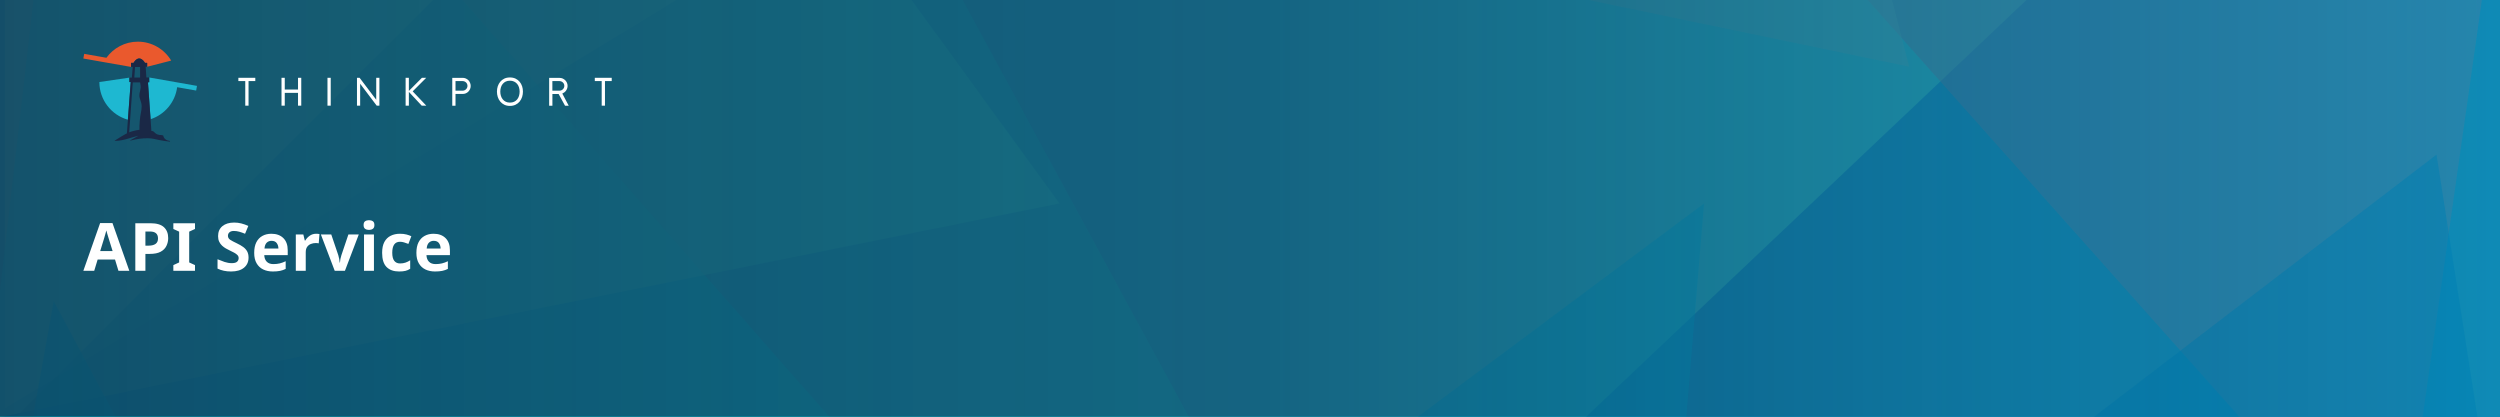
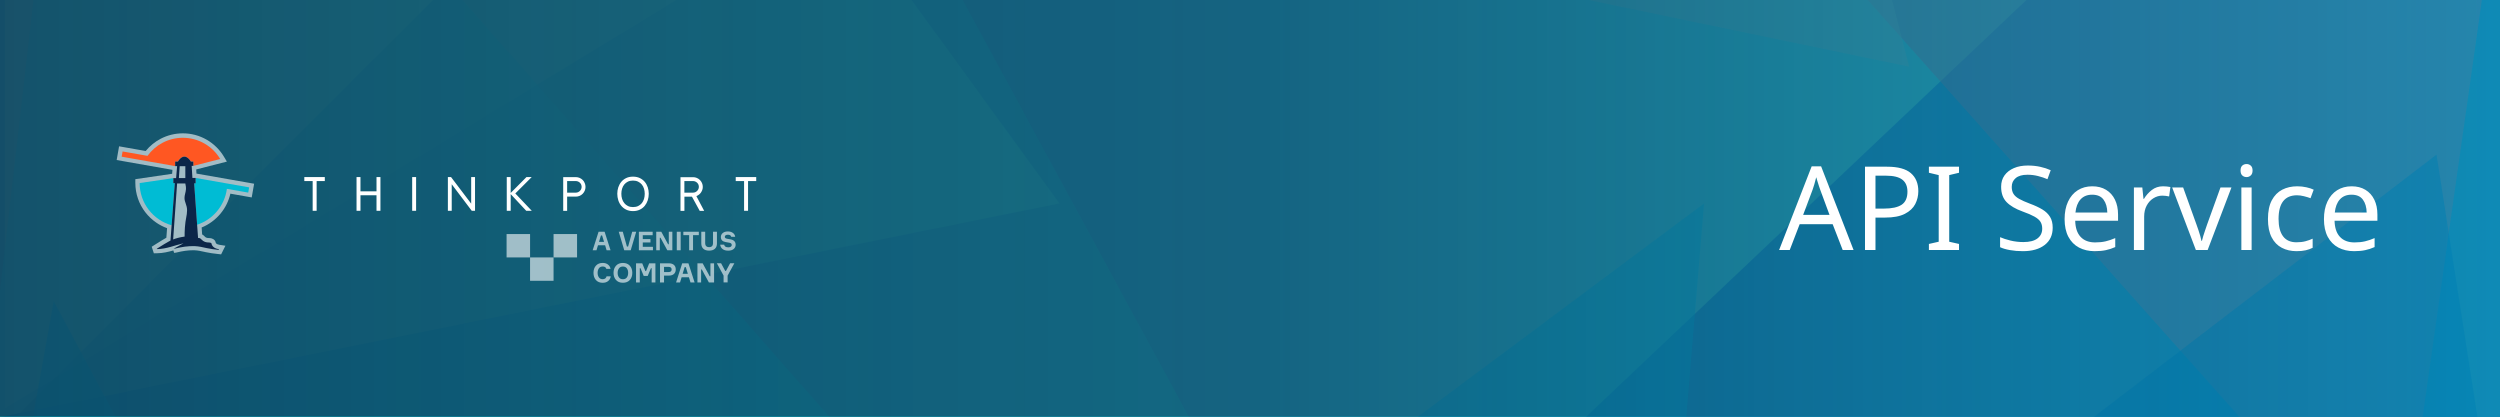
<svg xmlns="http://www.w3.org/2000/svg" width="1200" height="200" viewBox="0 0 1200 200" fill="none">
  <defs>
    <style>
  @keyframes rotate1 { from { transform: rotate(0deg); } to { transform: rotate(360deg); } }
  @keyframes rotate2 { from { transform: rotate(0deg); } to { transform: rotate(-360deg); } }
  @keyframes colorShift {
    0% { fill-opacity: 0.2; }
    25% { fill-opacity: 0.8; }
    50% { fill-opacity: 0.2; }
    75% { fill-opacity: 0.8; }
    100% { fill-opacity: 0.2; }
  }
  @keyframes zoom {
    0% { transform: scale(1); }
    50% { transform: scale(1.2); }
    100% { transform: scale(1); }
  }
  /* Gruppe 1 - Startet sofort */
  .polygon-1 { animation: rotate1 270s linear infinite, colorShift 36s ease-in-out infinite, zoom 54s ease-in-out infinite; transform-origin: center; }
  .polygon-2 { animation: rotate2 270s linear infinite, colorShift 36s ease-in-out infinite, zoom 54s ease-in-out infinite; transform-origin: center; animation-delay: 3s; }
  .polygon-3 { animation: rotate1 270s linear infinite, colorShift 36s ease-in-out infinite, zoom 54s ease-in-out infinite; transform-origin: center; animation-delay: 6s; }
  
  /* Gruppe 2 - Startet nach 2s */
  .polygon-4 { animation: rotate2 270s linear infinite, colorShift 36s ease-in-out infinite, zoom 54s ease-in-out infinite; transform-origin: center; animation-delay: 9s; }
  .polygon-5 { animation: rotate1 270s linear infinite, colorShift 36s ease-in-out infinite, zoom 54s ease-in-out infinite; transform-origin: center; animation-delay: 12s; }
  .polygon-6 { animation: rotate2 270s linear infinite, colorShift 36s ease-in-out infinite, zoom 54s ease-in-out infinite; transform-origin: center; animation-delay: 15s; }
  
  /* Gruppe 3 - Startet nach 4s */
  .polygon-7 { animation: rotate1 270s linear infinite, colorShift 36s ease-in-out infinite, zoom 54s ease-in-out infinite; transform-origin: center; animation-delay: 18s; }
  .polygon-8 { animation: rotate2 270s linear infinite, colorShift 36s ease-in-out infinite, zoom 54s ease-in-out infinite; transform-origin: center; animation-delay: 21s; }
  .polygon-9 { animation: rotate1 270s linear infinite, colorShift 36s ease-in-out infinite, zoom 54s ease-in-out infinite; transform-origin: center; animation-delay: 24s; }
  
  /* Gruppe 4 - Startet nach 6s */
  .polygon-10 { animation: rotate2 270s linear infinite, colorShift 36s ease-in-out infinite, zoom 54s ease-in-out infinite; transform-origin: center; animation-delay: 27s; }
  .polygon-11 { animation: rotate1 270s linear infinite, colorShift 36s ease-in-out infinite, zoom 54s ease-in-out infinite; transform-origin: center; animation-delay: 30s; }
  .polygon-12 { animation: rotate2 270s linear infinite, colorShift 36s ease-in-out infinite, zoom 54s ease-in-out infinite; transform-origin: center; animation-delay: 33s; }
</style>
    <linearGradient id="readmeOverlay" x1="0" x2="1" y1="0" y2="0" gradientUnits="objectBoundingBox">
      <stop offset="0" stop-color="#0B2649" stop-opacity="0.72" />
      <stop offset="0.5" stop-color="#0B2649" stop-opacity="0.5" />
      <stop offset="1" stop-color="#0B2649" stop-opacity="0" />
    </linearGradient>
+     <defs>
+       <clipPath id="readme-clip0_201_144">
+         <rect width="1480" height="347" fill="white" />
+       </clipPath>
+       <clipPath id="readme-clip1_201_144">
+         <rect width="318" height="280" fill="white" />
+       </clipPath>
+     </defs>
  </defs>
  <g transform="translate(600,100) scale(1.171875) translate(-512,-512)">
    <rect x="0" y="0" width="1024" height="1024" fill="#1ea1b9" />
    <g transform="scale(4) translate(0.5 0.5)">
      <polygon class="polygon-1" fill="#57c8b9" fill-opacity="0.502" points="0,0 268,-15 0,148" />
      <polygon class="polygon-2" fill="#0077b4" fill-opacity="0.502" points="257,271 260,56 54,251" />
      <polygon class="polygon-3" fill="#00c4d1" fill-opacity="0.502" points="-16,271 8,62 162,237" />
      <polygon class="polygon-4" fill="#3f82a3" fill-opacity="0.502" points="245,167 105,10 271,-16" />
      <polygon class="polygon-5" fill="#36cbc0" fill-opacity="0.502" points="-16,152 108,127 4,-16" />
      <polygon class="polygon-6" fill="#0081b5" fill-opacity="0.502" points="87,246 271,263 249,122" />
      <polygon class="polygon-7" fill="#53c3bb" fill-opacity="0.502" points="163,11 -9,61 4,-16" />
      <polygon class="polygon-8" fill="#009ec3" fill-opacity="0.502" points="174,127 162,271 13,247" />
      <polygon class="polygon-9" fill="#369db2" fill-opacity="0.502" points="162,-16 195,113 94,92" />
      <polygon class="polygon-10" fill="#16b6bf" fill-opacity="0.502" points="130,165 -16,166 79,71" />
      <polygon class="polygon-11" fill="#02c0d2" fill-opacity="0.502" points="74,266 5,137 -16,254" />
      <polygon class="polygon-12" fill="#4484a4" fill-opacity="0.502" points="271,77 187,21 252,-16" />
    </g>
  </g>
  <rect width="1200" height="200" fill="url(#readmeOverlay)" />
-   <g transform="translate(40, 20) scale(0.1714286)" fill="none">
-     <path fill="#FFFFFF" d="M820.1 162.6l-46.4-61.2-.2-.2h-7.3v78h8.9v-61.4l46.2 61.2.1.2h7.6v-78h-8.9zM683.6 101.2h9.1v78h-9.1zM601.1 134.1H564v-32.9h-9.1v78h9.1v-35.9h37.1v35.9h9.1v-78h-9.1zM434.1 110.4h19.3v68.8h9.2v-68.8h18.9v-9.2h-47.4zM960.1 101.2H948l-36.5 36.7v-36.7h-9.1v78h9.1v-38.6l35.9 38.5.1.1h12.8l-38.1-40.1zM1346.6 142.1c1.9-1.4 3.6-3 4.9-4.9 1.3-1.9 2.4-4 3.2-6.2.8-2.3 1.2-4.7 1.2-7.1 0-3.1-.6-6.1-1.8-8.8-1.2-2.7-2.8-5.1-4.8-7.1s-4.4-3.6-7.1-4.8c-2.7-1.2-5.7-1.8-8.7-1.8h-29.2v78h9.1v-32.9h17.4l18 32.9h10.3l-18-34.1c1.9-.9 3.8-1.9 5.5-3.2zm.2-18.3c0 1.8-.4 3.6-1.1 5.2-.7 1.6-1.7 3-2.9 4.2-1.2 1.2-2.6 2.2-4.2 2.9-1.6.7-3.4 1.1-5.2 1.1h-20.1v-26.8h20.1c1.8 0 3.6.4 5.2 1.1 1.6.7 3.1 1.7 4.3 2.9 1.2 1.2 2.2 2.6 2.9 4.2.6 1.7 1 3.4 1 5.2zM1432.1 101.2v9.2h19.3v68.8h9.2v-68.8h18.9v-9.2zM1221.7 112.3c-3-3.6-6.9-6.6-11.4-8.8-4.6-2.2-9.9-3.3-15.9-3.3s-11.3 1.1-15.8 3.3c-4.5 2.2-8.3 5.1-11.3 8.8-3 3.6-5.3 7.9-6.9 12.6-1.5 4.7-2.3 9.7-2.3 14.9 0 5.2.8 10.2 2.3 15 1.5 4.8 3.8 9.1 6.9 12.8 3 3.7 6.8 6.7 11.3 8.9 4.5 2.2 9.8 3.4 15.8 3.4s11.3-1.1 15.9-3.4c4.6-2.2 8.4-5.2 11.4-8.9s5.3-8 6.9-12.8c1.5-4.8 2.3-9.8 2.3-15 0-5.2-.8-10.2-2.3-14.9-1.6-4.7-3.9-9-6.9-12.6zm-.1 27.6c0 4.2-.6 8.2-1.7 11.9-1.1 3.7-2.9 7-5.1 9.8-2.3 2.8-5.1 5-8.5 6.6s-7.4 2.4-11.9 2.4c-4.4 0-8.4-.8-11.7-2.5-3.3-1.6-6.2-3.9-8.4-6.7-2.3-2.8-4-6.1-5.1-9.8-1.2-3.7-1.7-7.7-1.7-11.8s.6-8.1 1.7-11.8c1.1-3.7 2.9-7 5.1-9.7 2.3-2.8 5.1-5 8.4-6.6 3.3-1.6 7.3-2.4 11.7-2.4 4.5 0 8.5.8 11.9 2.5 3.4 1.6 6.2 3.9 8.5 6.6 2.3 2.8 4 6 5.1 9.7 1.1 3.7 1.7 7.7 1.7 11.8zM1078.1 107.9c-2-2-4.4-3.6-7.1-4.8-2.7-1.2-5.7-1.8-8.7-1.8H1033v78h9.1v-32.9h20.1c3.1 0 6-.6 8.7-1.7s5.1-2.8 7.1-4.8 3.6-4.4 4.8-7.1c1.2-2.7 1.8-5.7 1.8-8.8s-.6-6.1-1.8-8.8c-1.1-2.9-2.7-5.3-4.7-7.3zm-2.5 15.9c0 1.8-.4 3.6-1.1 5.2-.7 1.6-1.7 3-2.9 4.2-1.2 1.2-2.6 2.2-4.2 2.9-1.6.7-3.4 1.1-5.2 1.1h-20.1v-26.8h20.1c1.8 0 3.6.4 5.2 1.1 1.6.7 3.1 1.7 4.3 2.9 1.2 1.2 2.2 2.6 2.9 4.2.6 1.7 1 3.4 1 5.2z" />
-     <path fill="none" d="M158.9 71h-14.1l-2 29.6h16.1zM157.8 224.2c1.4-22.2 5.5-29.7 5.5-43.2 0-13.5-6.4-19.8-6.4-30.6 0-7.9 2.8-12.6 3.7-22.6.3-2.7-.3-7.4-1.7-13.9h-20.5l-9.9 139.8c7.2-2.8 16.7-5.5 28.6-7.1-.1-6.2.2-13.7.7-22.4z" />
-     <path fill="#1eb8d1" d="M130.9 220.1v-.4.4z" />
-     <path fill="#ea592d" d="M133.6 59.4h6.9c17.1-27.7 32.2 0 32.2 0h6.1v10.8L246 53c-19-31.8-53.7-53-93.3-53-36.2 0-68.3 17.8-88.1 45.1l-62.2-11L0 47.2l133.6 23.5V59.4z" />
-     <path fill="#1eb8d1" d="M184.6 100.3v13.4H181l7.4 103.4c39.3-12.9 68.8-47.5 74.3-89.6l53.2 9.4 2.3-13.1-133.6-23.5zM124.7 218.5l7.9-105.3H129v-12.5L44.9 113c0 50.2 33.7 92.6 79.8 105.5z" />
-     <path fill="#1a2846" d="M223.9 263.4c-.2-.9-3.4-1.9-5.2-1.9-8 .2-14.3-2-19.2-7.2-2.2-2.4-4.7-4.7-8.9-4.2l-9.7-136.4h3.6v-13.4h-8l-1.9-30.1h4.1V59.4h-6.1s-15.1-27.7-32.2 0h-6.9v11.3h4.8l-2.5 30H129v12.5h3.7l-10.8 143.6c-1.1.5-2.1 1-3 1.5-2.4 1.1-7.3 4.1-12.7 7.3-4.2 2.4-8.3 5.1-12.5 7.8-2.4 1.5-4.5 2.8-5.7 3.6l.3.9c24.5-.3 44.5-9.7 66.2-14.6-7.8 4.3-15.6 8.6-24.6 13.7 2.3-.3 3-.2 3.6-.4 16-4 32.5-6.7 49.1-6.1 10.1.3 19.9 2.7 29.7 4.9 9.9 2.2 19.8 3.3 29.9 4.5.3-.6.5-1.2.8-1.7-10.9-1.6-17.4-6.3-19.1-14.8zM144.8 71h14.1v29.5h-16.1l2-29.5zm13 153.2c-.6 8.7-.8 16.1-.7 22.5-11.9 1.6-21.4 4.3-28.6 7.1l9.9-139.8h20.5c1.4 6.5 1.9 11.2 1.7 13.9-.9 10-3.7 14.7-3.7 22.6 0 10.8 6.4 17.1 6.4 30.6s-4 20.9-5.5 43.1z" />
+   <g transform="translate(56, 64) scale(0.2074928)">
+     <g clip-path="url(#readme-clip0_201_144)">
+       <path d="M820.1 162.6L773.7 101.4L773.5 101.2H766.2V179.2H775.1V117.8L821.3 179L821.4 179.2H829V101.2H820.1V162.6ZM683.6 101.2H692.7V179.2H683.6V101.2ZM601.1 134.1H564V101.2H554.9V179.2H564V143.3H601.1V179.2H610.2V101.2H601.1V134.1ZM434.1 110.4H453.4V179.2H462.6V110.4H481.5V101.2H434.1V110.4ZM960.1 101.2H948L911.5 137.9V101.2H902.4V179.2H911.5V140.6L947.4 179.1L947.5 179.2H960.3L922.2 139.1L960.1 101.2ZM1346.6 142.1C1348.5 140.7 1350.2 139.1 1351.5 137.2C1352.8 135.3 1353.9 133.2 1354.7 131C1355.5 128.7 1355.9 126.3 1355.9 123.9C1355.9 120.8 1355.3 117.8 1354.1 115.1C1352.9 112.4 1351.3 110 1349.3 108C1347.3 106 1344.9 104.4 1342.2 103.2C1339.5 102 1336.5 101.4 1333.5 101.4H1304.3V179.4H1313.4V146.5H1330.8L1348.8 179.4H1359.1L1341.1 145.3C1343 144.4 1344.9 143.4 1346.6 142.1ZM1346.8 123.8C1346.8 125.6 1346.4 127.4 1345.7 129C1345 130.6 1344 132 1342.8 133.2C1341.6 134.4 1340.2 135.4 1338.6 136.1C1337 136.8 1335.2 137.2 1333.4 137.2H1313.3V110.4H1333.4C1335.2 110.4 1337 110.8 1338.6 111.5C1340.2 112.2 1341.7 113.2 1342.9 114.4C1344.1 115.6 1345.1 117 1345.8 118.6C1346.4 120.3 1346.8 122 1346.8 123.8ZM1432.1 101.2V110.4H1451.4V179.2H1460.6V110.4H1479.5V101.2H1432.1ZM1221.7 112.3C1218.7 108.7 1214.8 105.7 1210.3 103.5C1205.7 101.3 1200.4 100.2 1194.4 100.2C1188.4 100.2 1183.1 101.3 1178.6 103.5C1174.1 105.7 1170.3 108.6 1167.3 112.3C1164.3 115.9 1162 120.2 1160.4 124.9C1158.9 129.6 1158.1 134.6 1158.1 139.8C1158.1 145 1158.9 150 1160.4 154.8C1161.9 159.6 1164.2 163.9 1167.3 167.6C1170.3 171.3 1174.1 174.3 1178.6 176.5C1183.1 178.7 1188.4 179.9 1194.4 179.9C1200.4 179.9 1205.7 178.8 1210.3 176.5C1214.9 174.3 1218.7 171.3 1221.7 167.6C1224.7 163.9 1227 159.6 1228.6 154.8C1230.1 150 1230.9 145 1230.9 139.8C1230.9 134.6 1230.1 129.6 1228.6 124.9C1227 120.2 1224.7 115.9 1221.7 112.3ZM1221.6 139.9C1221.6 144.1 1221 148.1 1219.9 151.8C1218.8 155.5 1217 158.8 1214.8 161.6C1212.5 164.4 1209.7 166.6 1206.3 168.2C1202.9 169.8 1198.9 170.6 1194.4 170.6C1190 170.6 1186 169.8 1182.7 168.1C1179.4 166.5 1176.5 164.2 1174.3 161.4C1172 158.6 1170.3 155.3 1169.2 151.6C1168 147.9 1167.5 143.9 1167.5 139.8C1167.5 135.7 1168.1 131.7 1169.2 128C1170.3 124.3 1172.1 121 1174.3 118.3C1176.6 115.5 1179.4 113.3 1182.7 111.7C1186 110.1 1190 109.3 1194.4 109.3C1198.9 109.3 1202.9 110.1 1206.3 111.8C1209.7 113.4 1212.5 115.7 1214.8 118.4C1217.1 121.2 1218.8 124.4 1219.9 128.1C1221 131.8 1221.6 135.8 1221.6 139.9ZM1078.1 107.9C1076.1 105.9 1073.7 104.3 1071 103.1C1068.3 101.9 1065.3 101.3 1062.3 101.3H1033V179.3H1042.1V146.4H1062.2C1065.3 146.4 1068.2 145.8 1070.9 144.7C1073.6 143.6 1076 141.9 1078 139.9C1080 137.9 1081.6 135.5 1082.8 132.8C1084 130.1 1084.6 127.1 1084.6 124C1084.6 120.9 1084 117.9 1082.8 115.2C1081.7 112.3 1080.1 109.9 1078.1 107.9ZM1075.6 123.8C1075.6 125.6 1075.2 127.4 1074.5 129C1073.8 130.6 1072.8 132 1071.6 133.2C1070.4 134.4 1069 135.4 1067.4 136.1C1065.8 136.8 1064 137.2 1062.2 137.2H1042.1V110.4H1062.2C1064 110.4 1065.8 110.8 1067.4 111.5C1069 112.2 1070.5 113.2 1071.7 114.4C1072.9 115.6 1073.9 117 1074.6 118.6C1075.2 120.3 1075.6 122 1075.6 123.8Z" fill="white" />
+       <path d="M1133.41 270.5L1129.91 258.92H1113.49L1110 270.5H1101.12L1114.82 227.66H1128.76L1142.52 270.5H1133.41ZM1120.31 236.24L1115.79 251.12H1127.49L1122.97 236.24H1120.31Z" fill="white" fill-opacity="0.6" />
+       <path d="M1174.2 270.5L1161.47 227.66H1170.82L1180.35 261.86H1183.13L1192.66 227.66H1201.89L1189.16 270.5H1174.2Z" fill="white" fill-opacity="0.6" />
+       <path d="M1217.04 262.52H1240.57V270.5H1208.05V227.66H1239.91V235.64H1217.04V244.64H1234.84V252.44H1217.04V262.52Z" fill="white" fill-opacity="0.6" />
+       <path d="M1277.26 227.66H1285.47V270.5H1273.82L1258.01 241.46H1256.44V270.5H1248.24V227.66H1259.88L1275.69 256.7H1277.26V227.66Z" fill="white" fill-opacity="0.6" />
+       <path d="M1295.72 227.66H1304.72V270.5H1295.72V227.66Z" fill="white" fill-opacity="0.6" />
+       <path d="M1346.71 227.66V235.52H1333.32V270.5H1324.33V235.52H1310.93V227.66H1346.71Z" fill="white" fill-opacity="0.6" />
+       <path d="M1379.66 227.66H1388.65V254.72C1388.65 260.06 1387.08 264.14 1383.94 267.02C1380.81 269.9 1376.34 271.34 1370.49 271.34C1364.63 271.34 1360.29 269.9 1357.15 267.02C1354.01 264.14 1352.44 260.06 1352.44 254.72V227.66H1361.44V254.54C1361.44 257.24 1362.22 259.34 1363.85 260.96C1365.42 262.52 1367.65 263.36 1370.49 263.36C1373.32 263.36 1375.62 262.58 1377.18 260.96C1378.75 259.4 1379.54 257.24 1379.54 254.54V227.66H1379.66Z" fill="white" fill-opacity="0.6" />
+       <path d="M1430.89 239.42H1421.72C1420.99 236.18 1418.4 234.56 1413.87 234.56C1411.82 234.56 1410.13 234.98 1408.8 235.82C1407.48 236.66 1406.81 237.86 1406.81 239.48C1406.81 241.76 1408.62 243.2 1412.18 243.86L1420.21 245.3C1427.99 246.74 1431.91 250.94 1431.91 257.84C1431.91 261.68 1430.41 264.92 1427.45 267.5C1424.49 270.08 1420.21 271.4 1414.6 271.4C1408.98 271.4 1404.88 270.14 1401.68 267.68C1398.48 265.22 1396.61 261.8 1396.19 257.54H1405.36C1406.03 261.68 1409.23 263.72 1414.96 263.72C1417.37 263.72 1419.3 263.24 1420.75 262.28C1422.2 261.32 1422.86 260 1422.86 258.32C1422.86 256.64 1422.38 255.5 1421.35 254.72C1420.39 253.94 1418.88 253.34 1416.95 252.98L1408.74 251.54C1401.38 250.28 1397.7 246.38 1397.7 239.84C1397.7 236.18 1399.15 233.12 1402.04 230.66C1404.94 228.2 1408.92 227 1413.93 227C1418.64 227 1422.5 228.14 1425.58 230.36C1428.59 232.58 1430.41 235.64 1430.89 239.54V239.42Z" fill="white" fill-opacity="0.6" />
+       <path d="M1133.35 330.8H1143C1142.34 335.3 1140.35 338.9 1137.03 341.66C1133.71 344.42 1129.49 345.74 1124.42 345.74C1117.72 345.74 1112.47 343.64 1108.73 339.44C1104.99 335.24 1103.06 329.72 1103.06 322.76C1103.06 315.8 1104.93 310.28 1108.73 306.08C1112.53 301.88 1117.72 299.78 1124.36 299.78C1129.24 299.78 1133.29 301.04 1136.55 303.56C1139.8 306.08 1141.8 309.38 1142.52 313.52H1132.8C1131.78 309.86 1128.94 308.06 1124.36 308.06C1120.56 308.06 1117.6 309.44 1115.61 312.2C1113.62 314.96 1112.59 318.5 1112.59 322.76C1112.59 327.02 1113.62 330.56 1115.61 333.32C1117.6 336.08 1120.56 337.46 1124.36 337.46C1126.71 337.46 1128.7 336.86 1130.27 335.72C1131.84 334.52 1132.8 332.9 1133.29 330.8H1133.35Z" fill="white" fill-opacity="0.6" />
+       <path d="M1155.13 306.26C1158.93 302 1164.24 299.84 1171.12 299.84C1178 299.84 1183.31 302 1187.11 306.26C1190.91 310.52 1192.84 316.04 1192.84 322.76C1192.84 329.48 1190.91 335 1187.11 339.26C1183.31 343.52 1178 345.68 1171.12 345.68C1164.24 345.68 1158.93 343.52 1155.13 339.26C1151.33 335 1149.4 329.48 1149.4 322.76C1149.4 316.04 1151.33 310.52 1155.13 306.26ZM1171.12 337.52C1175.1 337.52 1178.12 336.14 1180.17 333.44C1182.22 330.74 1183.25 327.2 1183.25 322.82C1183.25 318.44 1182.22 314.96 1180.17 312.2C1178.12 309.5 1175.1 308.12 1171.12 308.12C1167.14 308.12 1164.18 309.5 1162.07 312.26C1159.96 315.02 1158.93 318.56 1158.93 322.82C1158.93 327.08 1159.96 330.62 1162.07 333.38C1164.12 336.14 1167.14 337.52 1171.12 337.52Z" fill="white" fill-opacity="0.6" />
+       <path d="M1201.47 344.96V300.68H1215.77L1223.07 318.56H1224.7L1231.94 300.68H1246.31V344.96H1237.62V311.96H1235.99L1228.5 329.84H1219.21L1211.79 311.96H1210.16V344.96H1201.47Z" fill="white" fill-opacity="0.6" />
+       <path d="M1256.93 300.68H1277.26C1282.39 300.68 1286.31 301.94 1289.15 304.4C1291.98 306.86 1293.37 310.34 1293.37 314.78C1293.37 319.22 1291.98 322.82 1289.15 325.34C1286.37 327.86 1282.39 329.12 1277.26 329.12H1266.22V345.02H1256.93V300.74V300.68ZM1266.22 320.96H1275.93C1278.71 320.96 1280.7 320.48 1281.97 319.46C1283.23 318.44 1283.84 316.94 1283.84 314.9C1283.84 312.86 1283.23 311.36 1281.97 310.34C1280.7 309.32 1278.71 308.84 1275.93 308.84H1266.22V321.02V320.96Z" fill="white" fill-opacity="0.6" />
+       <path d="M1327.46 344.96L1323.84 333.02H1306.89L1303.27 344.96H1294.1L1308.28 300.68H1322.7L1336.94 344.96H1327.52H1327.46ZM1313.89 309.56L1309.24 324.92H1321.31L1316.66 309.56H1313.89Z" fill="white" fill-opacity="0.6" />
+       <path d="M1373.5 300.68H1382.01V344.96H1370L1353.65 314.96H1352.02V344.96H1343.51V300.68H1355.58L1371.93 330.68H1373.56V300.68H1373.5Z" fill="white" fill-opacity="0.6" />
+       <path d="M1407.78 318.32H1409.53L1419.06 300.62H1428.9L1413.33 329.12V344.9H1403.98V329.12L1388.47 300.62H1398.24L1407.78 318.32Z" fill="white" fill-opacity="0.6" />
+       <path d="M1010.67 287.06H956.307V341.12H1010.67V287.06Z" fill="white" fill-opacity="0.6" />
+       <path d="M956.367 233H902V287.06H956.367V233Z" fill="white" fill-opacity="0.6" />
+       <path d="M1065.04 233H1010.67V287.06H1065.04V233Z" fill="white" fill-opacity="0.6" />
+       <g clip-path="url(#readme-clip1_201_144)">
+         <path d="M234.721 279.21C224.557 278.068 215.388 276.956 206.015 274.878C205.077 274.673 204.111 274.468 203.173 274.234C195.235 272.478 187.736 270.809 180.296 270.546C178.978 270.487 177.659 270.487 176.341 270.487C164.8 270.487 152.468 272.214 137.558 275.902C136.445 276.195 135.507 276.253 134.658 276.341C134.218 276.37 133.691 276.429 132.871 276.517L131.084 270.897C119.426 274.263 107.24 277.219 93.355 277.424L86.032 277.541L81.052 262.379L87.555 258.223C88.727 257.462 90.602 256.291 92.857 254.857L93.062 254.74C97.017 252.164 100.766 249.734 104.809 247.451C109.496 244.612 112.688 242.71 114.944 241.48L116.614 219.41C107.914 216.249 99.624 212.034 91.92 206.766C82.107 200.092 73.466 191.926 66.201 182.501C58.878 172.988 53.166 162.421 49.27 151.093C45.228 139.385 43.177 127.121 43.177 114.652V106.046L128.301 93.606L129.063 84.474L0 61.76L5.595 30.031L67.138 40.861C76.659 29.183 88.551 19.465 101.85 12.498C117.551 4.332 135.244 0 153.054 0C172.533 0 191.69 5.122 208.475 14.869C224.732 24.294 238.441 37.788 248.108 53.945L254.962 65.39L184.016 83.537L184.602 93.138L318 116.554L312.405 148.284L263.047 139.59C259.151 156.626 251.272 172.549 239.935 186.101C228.218 200.121 213.338 210.981 196.582 217.83L197.725 233.782C200.683 235.392 202.675 237.529 203.818 238.758L203.847 238.787C205.458 240.514 207.86 242.3 213.455 242.3C213.66 242.3 213.894 242.3 214.099 242.3C214.099 242.3 214.334 242.3 214.422 242.3C217.029 242.3 219.431 243.002 220.632 243.441C226.461 245.49 228.365 249.237 228.921 252.076C229.244 253.686 229.888 256.613 238.148 257.93L251.594 260.038L245.501 272.214C245.413 272.39 245.354 272.565 245.267 272.712C245.12 273.034 244.944 273.414 244.739 273.824L241.634 280.029L234.721 279.21Z" fill="white" fill-opacity="0.6" />
+         <path d="M182.405 103.149L182.375 103.266L182.405 103.149Z" fill="#00BCD4" />
+         <path d="M135.361 65.331H141.776C157.653 39.661 171.625 65.331 171.625 65.331H177.308V75.313L239.555 59.389C221.95 29.973 189.786 10.303 153.054 10.303C119.455 10.303 89.694 26.753 71.357 52.072L13.68 41.915L11.541 54.033L135.361 75.81V65.331Z" fill="#FF5722" />
+         <path d="M182.639 103.236V115.676H179.271L186.096 211.42C222.536 199.477 249.866 167.426 254.992 128.409L304.32 137.102L306.459 124.984L182.639 103.236Z" fill="#00BCD4" />
+         <path d="M127.159 212.678L134.511 115.179H131.084V103.617L53.137 115.003C53.137 161.514 84.421 200.707 127.1 212.678H127.159Z" fill="#00BCD4" />
+         <path d="M219.138 254.301C218.991 253.51 215.974 252.544 214.334 252.574C206.893 252.749 201.035 250.759 196.524 245.9C194.444 243.676 192.13 241.51 188.293 242.036L179.27 115.676H182.639V103.236H175.228L173.5 75.313H177.308V65.331H171.625C171.625 65.331 157.653 39.661 141.776 65.331H135.361V75.81H139.843L137.499 103.617H131.084V115.179H134.511L124.464 248.154C123.439 248.651 122.502 249.12 121.652 249.588H121.623C119.397 250.642 114.827 253.364 109.876 256.379C105.951 258.603 102.172 261.062 98.247 263.609C95.992 265.043 94.117 266.214 92.945 266.975L93.238 267.824C115.94 267.502 134.511 258.867 154.635 254.301C147.4 258.311 140.194 262.291 131.817 266.945C133.955 266.711 134.57 266.741 135.127 266.594C149.978 262.906 165.239 260.389 180.647 260.945C189.992 261.267 199.102 263.492 208.182 265.482C217.351 267.502 226.519 268.585 235.864 269.638C236.127 269.111 236.362 268.555 236.625 268.028C226.695 266.506 220.719 262.174 219.138 254.301ZM145.789 76.103H158.854V103.471H143.914L145.789 76.103ZM157.828 218.005C157.301 226.026 157.096 232.963 157.184 238.846C146.141 240.309 137.324 242.856 130.674 245.432L139.843 115.911H158.824C160.084 121.969 160.611 126.243 160.377 128.789C159.557 138.039 156.92 142.371 156.92 149.688C156.92 159.67 162.867 165.524 162.867 178.022C162.867 190.521 159.176 197.428 157.828 218.005Z" fill="#0B2649" />
+       </g>
+     </g>
  </g>
-   <text x="40" y="130" font-family="'Hanken Grotesk', sans-serif" font-size="32" font-weight="700" fill="#FFFFFF">API Service</text>
+   <text x="1144" y="120" text-anchor="end" font-family="'Montserrat', sans-serif" font-size="56" font-weight="200" fill="#FFFFFF">API Service</text>
</svg>
